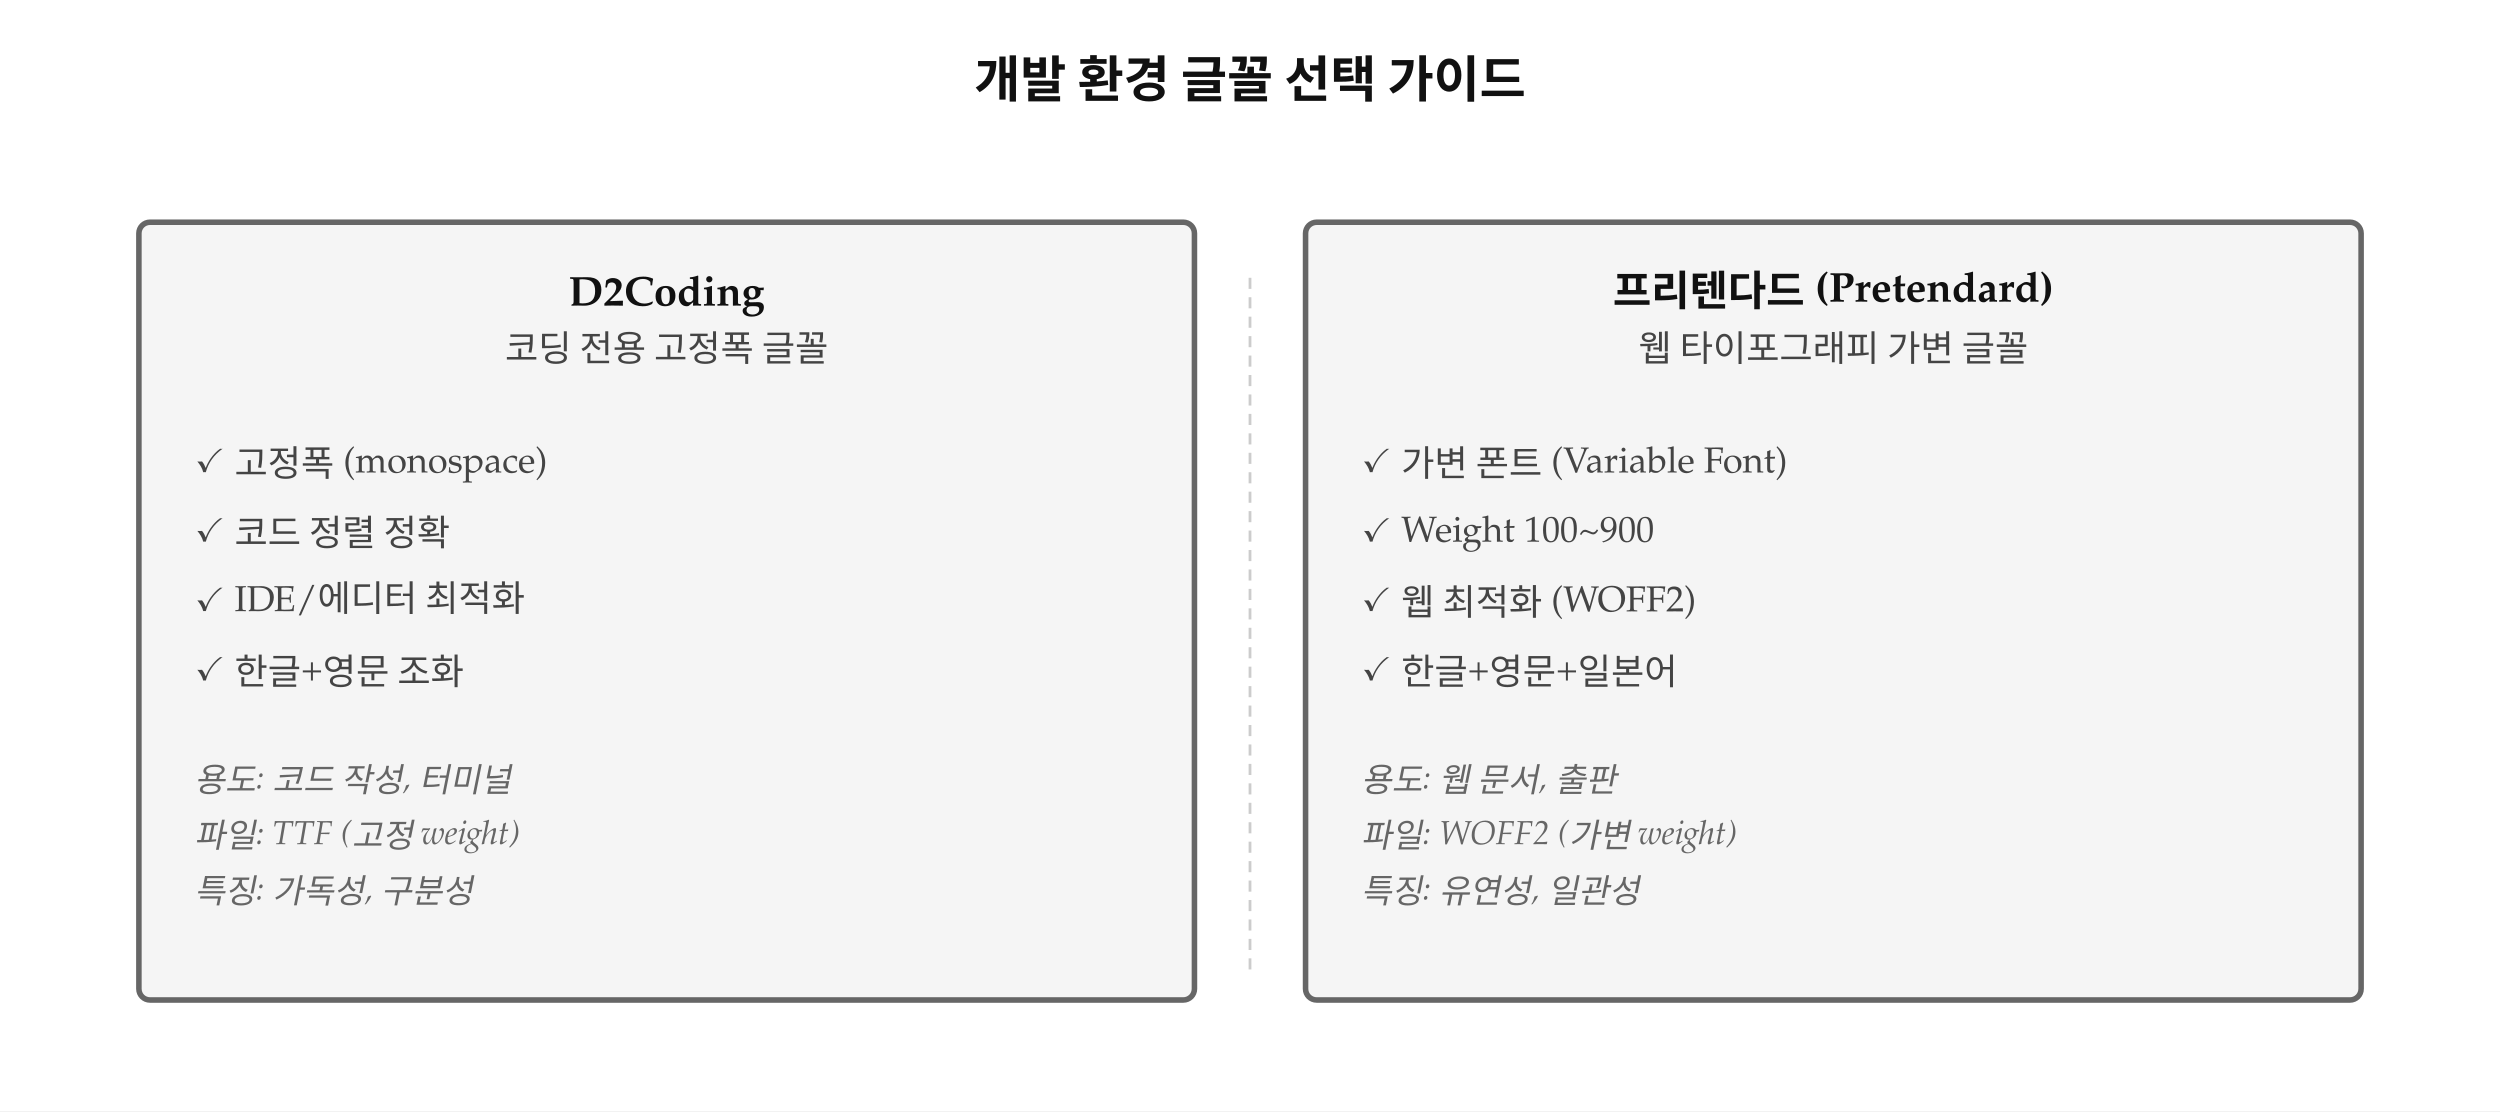
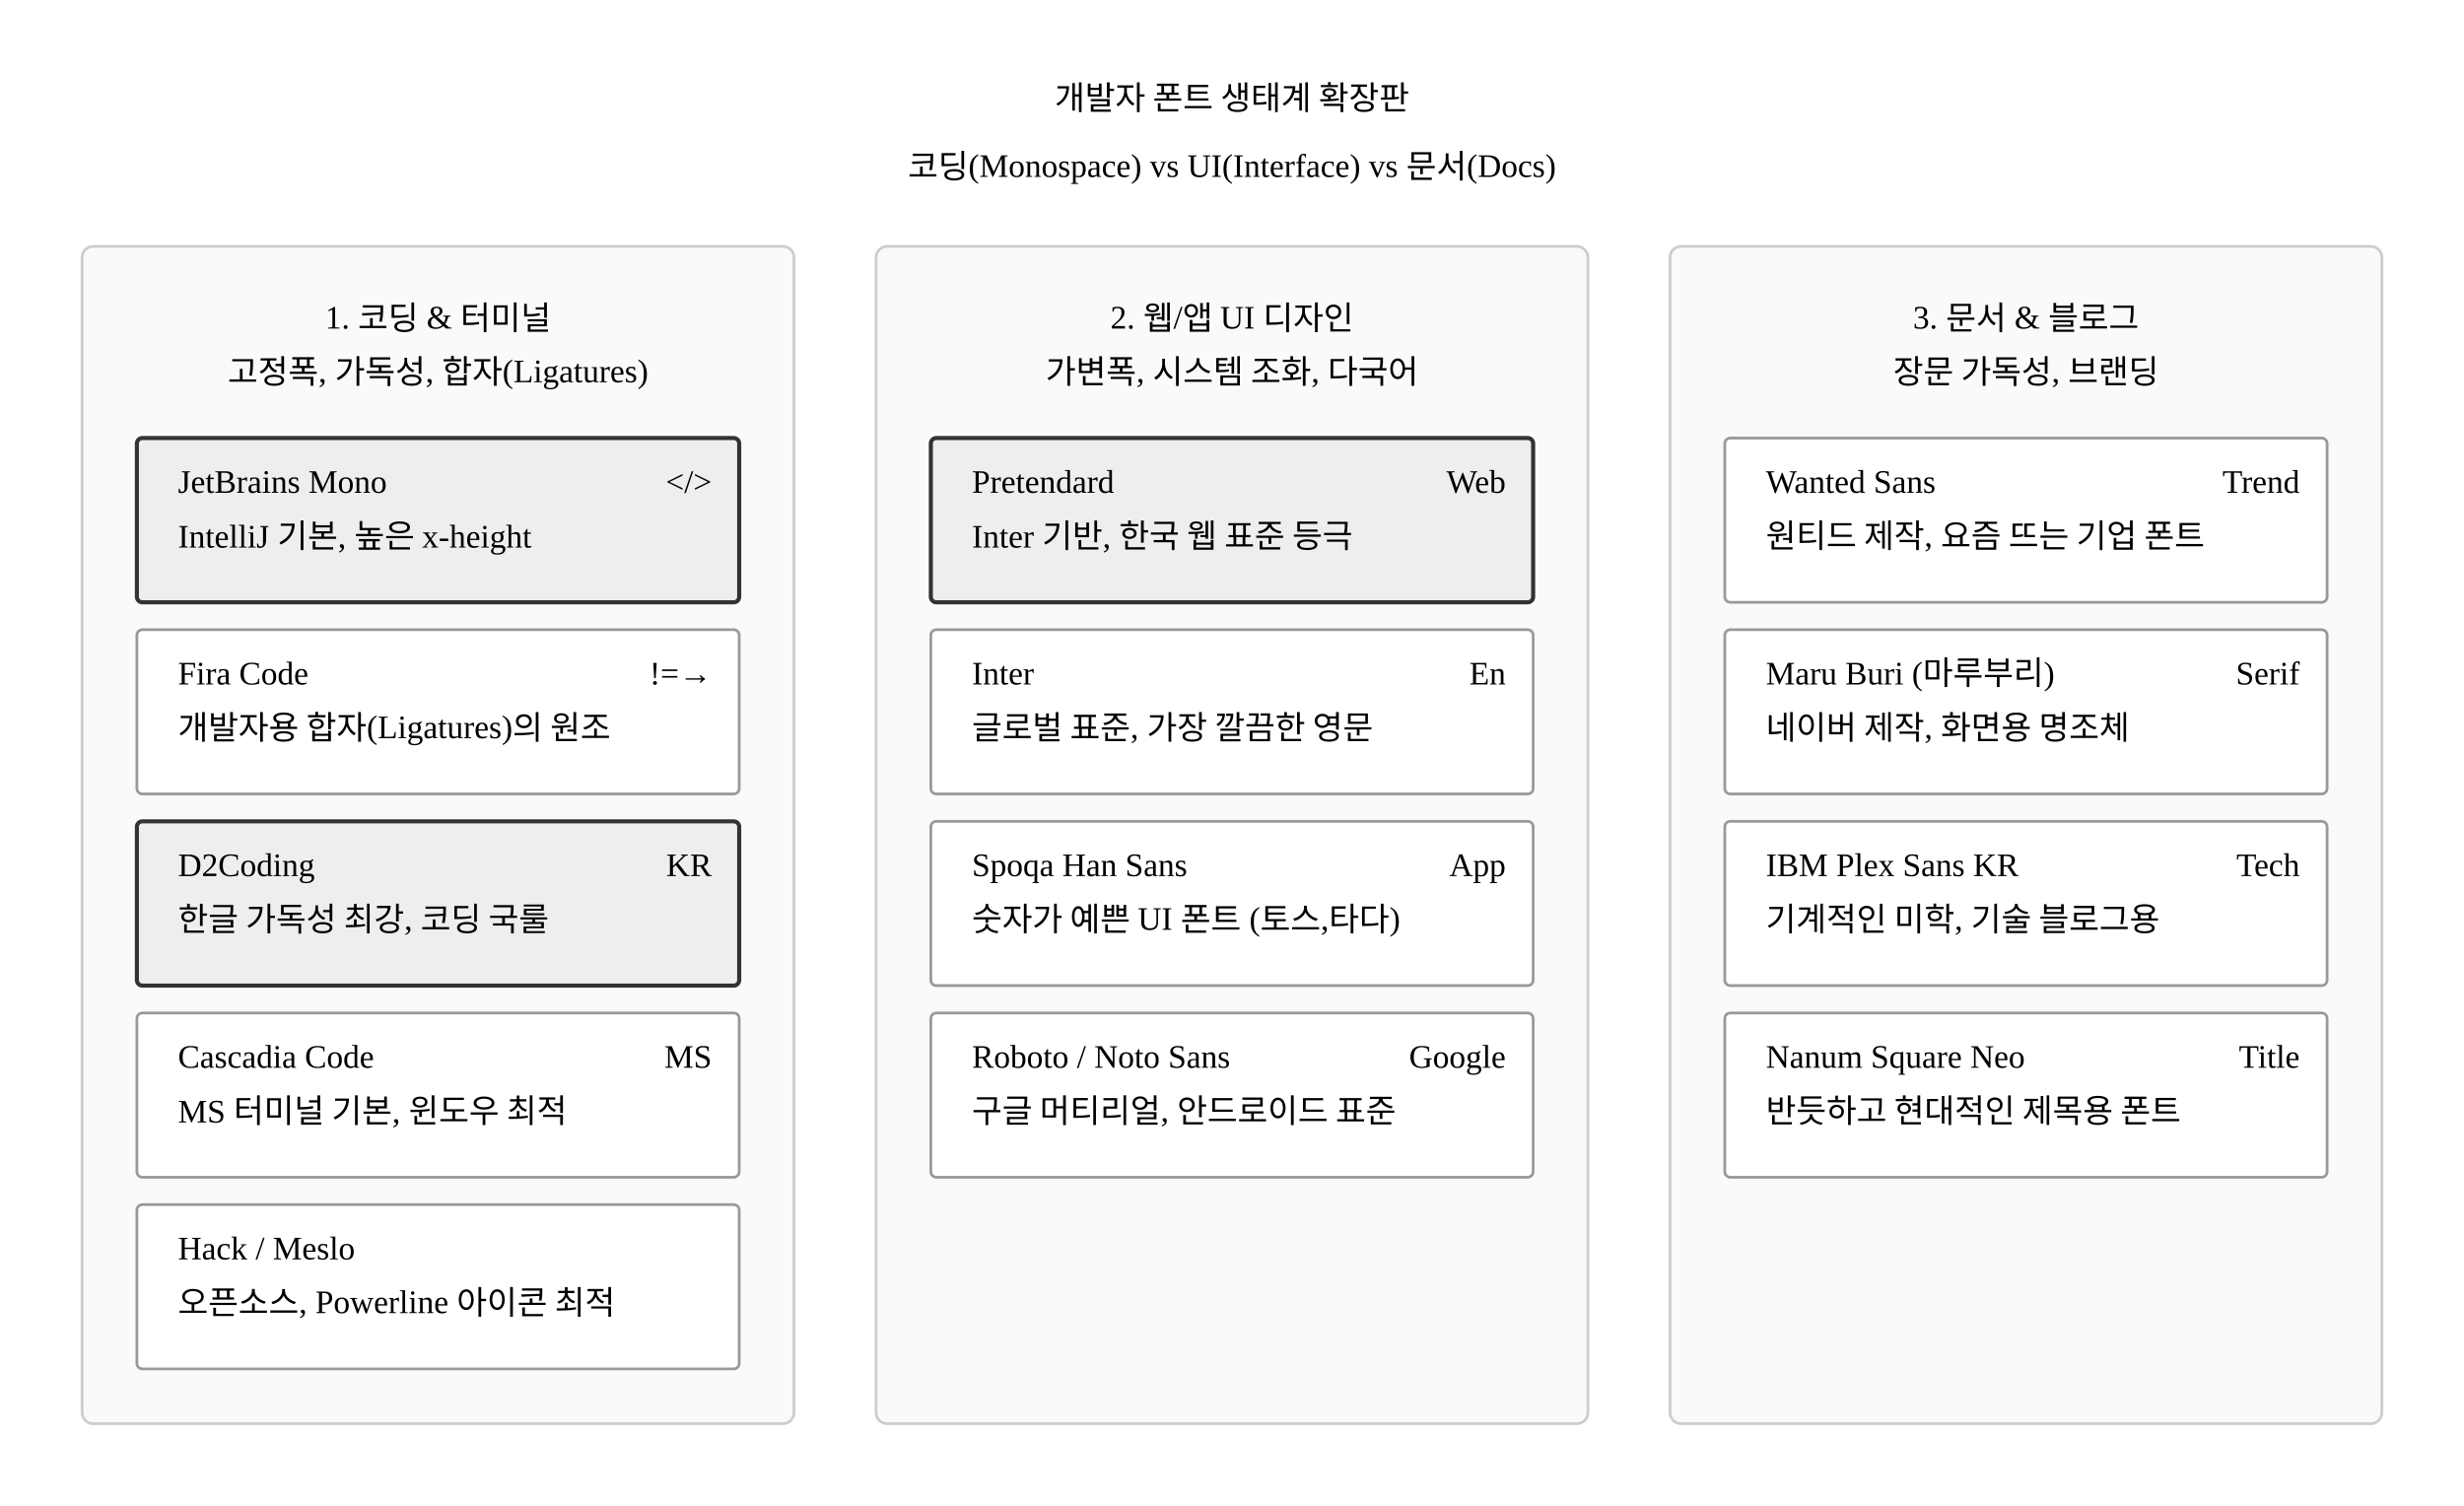
- <svg xmlns="http://www.w3.org/2000/svg" viewBox="0 0 900 400">
+ <svg xmlns="http://www.w3.org/2000/svg" viewBox="0 0 900 550">
  <defs>
    <style>
-       /* Tufte Style: Strictly Grayscale, Serif, Minimal */
-       .tufte-text { font-family: Palatino, 'Book Antiqua', Georgia, serif; fill: #111; }
-       .title { font-size: 18px; font-weight: bold; }
-       .label { font-size: 15px; font-weight: bold; }
-       .detail { font-size: 13px; fill: #444; }
-       .note { font-size: 12px; fill: #666; font-style: italic; }
- 
-       /* Boxes */
-       .box { fill: #fff; stroke: #888; stroke-width: 1.5; }
-       .box-emphasis { fill: #f5f5f5; stroke: #666; stroke-width: 2; }
-       .divider { stroke: #ccc; stroke-width: 1; stroke-dasharray: 4,3; }
-     </style>
+       /* Tufte Style: Grayscale */
+       .tufte-text { font-family: Palatino, 'Book Antiqua', Georgia, serif; fill: #111; }
+       .title { font-size: 22px; font-weight: bold; }
+       .subtitle { font-size: 14px; fill: #555; }
+       .category { font-size: 16px; font-weight: bold; text-decoration: underline; }
+       .item-title { font-size: 14px; font-weight: bold; }
+       .item-desc { font-size: 12px; fill: #444; }
+       .tag { font-size: 10px; fill: #666; font-family: monospace; }
+       
+       /* Shapes */
+       .box-group { fill: #fafafa; stroke: #ccc; stroke-width: 1; }
+       .box-item { fill: #fff; stroke: #999; stroke-width: 1; }
+       .box-highlight { fill: #eee; stroke: #333; stroke-width: 1.5; } /* 강조용 */
+     </style>
  </defs>
-   <rect x="0" y="0" width="900" height="400" fill="#ffffff" />
-   <rect x="50" y="80" width="380" height="280" rx="4" class="box-emphasis" />
-   <text x="240" y="110" text-anchor="middle" class="tufte-text label">D2Coding</text>
-   <text x="240" y="130" text-anchor="middle" class="tufte-text detail">코딩 전용 고정폭 글꼴</text>
-   <text x="70" y="170" class="tufte-text detail">✓ 고정폭 (monospace)</text>
-   <text x="70" y="195" class="tufte-text detail">✓ 코드 정렬 정확</text>
-   <text x="70" y="220" class="tufte-text detail">✓ IDE/에디터 최적화</text>
-   <text x="70" y="245" class="tufte-text detail">✓ 한글+영문 조화</text>
-   <text x="70" y="285" class="tufte-text note">용도: 코드 작성, 터미널</text>
-   <text x="70" y="305" class="tufte-text note">파일: TTF (고정 weight)</text>
-   <text x="70" y="325" class="tufte-text note">특징: 가독성, 구분성</text>
-   <rect x="470" y="80" width="380" height="280" rx="4" class="box-emphasis" />
-   <text x="660" y="110" text-anchor="middle" class="tufte-text label">프리텐다드 (Pretendard)</text>
-   <text x="660" y="130" text-anchor="middle" class="tufte-text detail">웹 타이포그래피 가변 글꼴</text>
-   <text x="490" y="170" class="tufte-text detail">✓ 가변 폰트 (Variable Font)</text>
-   <text x="490" y="195" class="tufte-text detail">✓ Weight 100~900</text>
-   <text x="490" y="220" class="tufte-text detail">✓ 웹 최적화 (WOFF2)</text>
-   <text x="490" y="245" class="tufte-text detail">✓ 한글+영문+일본어</text>
-   <text x="490" y="285" class="tufte-text note">용도: 웹 문서, 출판</text>
-   <text x="490" y="305" class="tufte-text note">파일: WOFF2 (가변 weight)</text>
-   <text x="490" y="325" class="tufte-text note">특징: 유연성, 일관성</text>
-   <line x1="450" y1="100" x2="450" y2="350" class="divider" />
-   <text x="450" y="35" text-anchor="middle" class="tufte-text title">개발 환경 글꼴 선택 가이드</text>
+   <rect x="0" y="0" width="900" height="550" fill="#ffffff" />
+   <text x="450" y="40" text-anchor="middle" class="tufte-text title">개발자 폰트 생태계 확장판</text>
+   <text x="450" y="65" text-anchor="middle" class="tufte-text subtitle">코딩(Monospace) vs UI(Interface) vs 문서(Docs)</text>
+   <rect x="30" y="90" width="260" height="430" rx="4" class="box-group" />
+   <text x="160" y="120" text-anchor="middle" class="tufte-text category">1. 코딩 &amp; 터미널</text>
+   <text x="160" y="140" text-anchor="middle" class="tufte-text item-desc">고정폭, 가독성, 합자(Ligatures)</text>
+   <rect x="50" y="160" width="220" height="60" rx="2" class="box-highlight" />
+   <text x="65" y="180" class="tufte-text item-title">JetBrains Mono</text>
+   <text x="65" y="200" class="tufte-text item-desc">IntelliJ 기본, 높은 x-height</text>
+   <text x="260" y="180" text-anchor="end" class="tufte-text tag">&lt;/&gt;</text>
+   <rect x="50" y="230" width="220" height="60" rx="2" class="box-item" />
+   <text x="65" y="250" class="tufte-text item-title">Fira Code</text>
+   <text x="65" y="270" class="tufte-text item-desc">개발자용 합자(Ligatures)의 원조</text>
+   <text x="260" y="250" text-anchor="end" class="tufte-text tag">!=→</text>
+   <rect x="50" y="300" width="220" height="60" rx="2" class="box-highlight" />
+   <text x="65" y="320" class="tufte-text item-title">D2Coding</text>
+   <text x="65" y="340" class="tufte-text item-desc">한글 가독성 최강, 코딩 국룰</text>
+   <text x="260" y="320" text-anchor="end" class="tufte-text tag">KR</text>
+   <rect x="50" y="370" width="220" height="60" rx="2" class="box-item" />
+   <text x="65" y="390" class="tufte-text item-title">Cascadia Code</text>
+   <text x="65" y="410" class="tufte-text item-desc">MS 터미널 기본, 윈도우 최적</text>
+   <text x="260" y="390" text-anchor="end" class="tufte-text tag">MS</text>
+   <rect x="50" y="440" width="220" height="60" rx="2" class="box-item" />
+   <text x="65" y="460" class="tufte-text item-title">Hack / Meslo</text>
+   <text x="65" y="480" class="tufte-text item-desc">오픈소스, Powerline 아이콘 최적</text>
+   <rect x="320" y="90" width="260" height="430" rx="4" class="box-group" />
+   <text x="450" y="120" text-anchor="middle" class="tufte-text category">2. 웹/앱 UI 디자인</text>
+   <text x="450" y="140" text-anchor="middle" class="tufte-text item-desc">가변폭, 시스템 조화, 다국어</text>
+   <rect x="340" y="160" width="220" height="60" rx="2" class="box-highlight" />
+   <text x="355" y="180" class="tufte-text item-title">Pretendard</text>
+   <text x="355" y="200" class="tufte-text item-desc">Inter 기반, 한국 웹 표준 등극</text>
+   <text x="550" y="180" text-anchor="end" class="tufte-text tag">Web</text>
+   <rect x="340" y="230" width="220" height="60" rx="2" class="box-item" />
+   <text x="355" y="250" class="tufte-text item-title">Inter</text>
+   <text x="355" y="270" class="tufte-text item-desc">글로벌 표준, 가장 깔끔한 영문</text>
+   <text x="550" y="250" text-anchor="end" class="tufte-text tag">En</text>
+   <rect x="340" y="300" width="220" height="60" rx="2" class="box-item" />
+   <text x="355" y="320" class="tufte-text item-title">Spoqa Han Sans</text>
+   <text x="355" y="340" class="tufte-text item-desc">숫자가 예쁜 UI 폰트 (토스,타다)</text>
+   <text x="550" y="320" text-anchor="end" class="tufte-text tag">App</text>
+   <rect x="340" y="370" width="220" height="60" rx="2" class="box-item" />
+   <text x="355" y="390" class="tufte-text item-title">Roboto / Noto Sans</text>
+   <text x="355" y="410" class="tufte-text item-desc">구글 머티리얼, 안드로이드 표준</text>
+   <text x="550" y="390" text-anchor="end" class="tufte-text tag">Google</text>
+   <rect x="610" y="90" width="260" height="430" rx="4" class="box-group" />
+   <text x="740" y="120" text-anchor="middle" class="tufte-text category">3. 문서 &amp; 블로그</text>
+   <text x="740" y="140" text-anchor="middle" class="tufte-text item-desc">장문 가독성, 브랜딩</text>
+   <rect x="630" y="160" width="220" height="60" rx="2" class="box-item" />
+   <text x="645" y="180" class="tufte-text item-title">Wanted Sans</text>
+   <text x="645" y="200" class="tufte-text item-desc">원티드 제작, 요즘 뜨는 기업 폰트</text>
+   <text x="840" y="180" text-anchor="end" class="tufte-text tag">Trend</text>
+   <rect x="630" y="230" width="220" height="60" rx="2" class="box-item" />
+   <text x="645" y="250" class="tufte-text item-title">Maru Buri (마루부리)</text>
+   <text x="645" y="270" class="tufte-text item-desc">네이버 제작, 화면용 명조체</text>
+   <text x="840" y="250" text-anchor="end" class="tufte-text tag">Serif</text>
+   <rect x="630" y="300" width="220" height="60" rx="2" class="box-item" />
+   <text x="645" y="320" class="tufte-text item-title">IBM Plex Sans KR</text>
+   <text x="645" y="340" class="tufte-text item-desc">기계적인 미학, 기술 블로그용</text>
+   <text x="840" y="320" text-anchor="end" class="tufte-text tag">Tech</text>
+   <rect x="630" y="370" width="220" height="60" rx="2" class="box-item" />
+   <text x="645" y="390" class="tufte-text item-title">Nanum Square Neo</text>
+   <text x="645" y="410" class="tufte-text item-desc">반듯하고 현대적인 제목용 폰트</text>
+   <text x="840" y="390" text-anchor="end" class="tufte-text tag">Title</text>
</svg>
